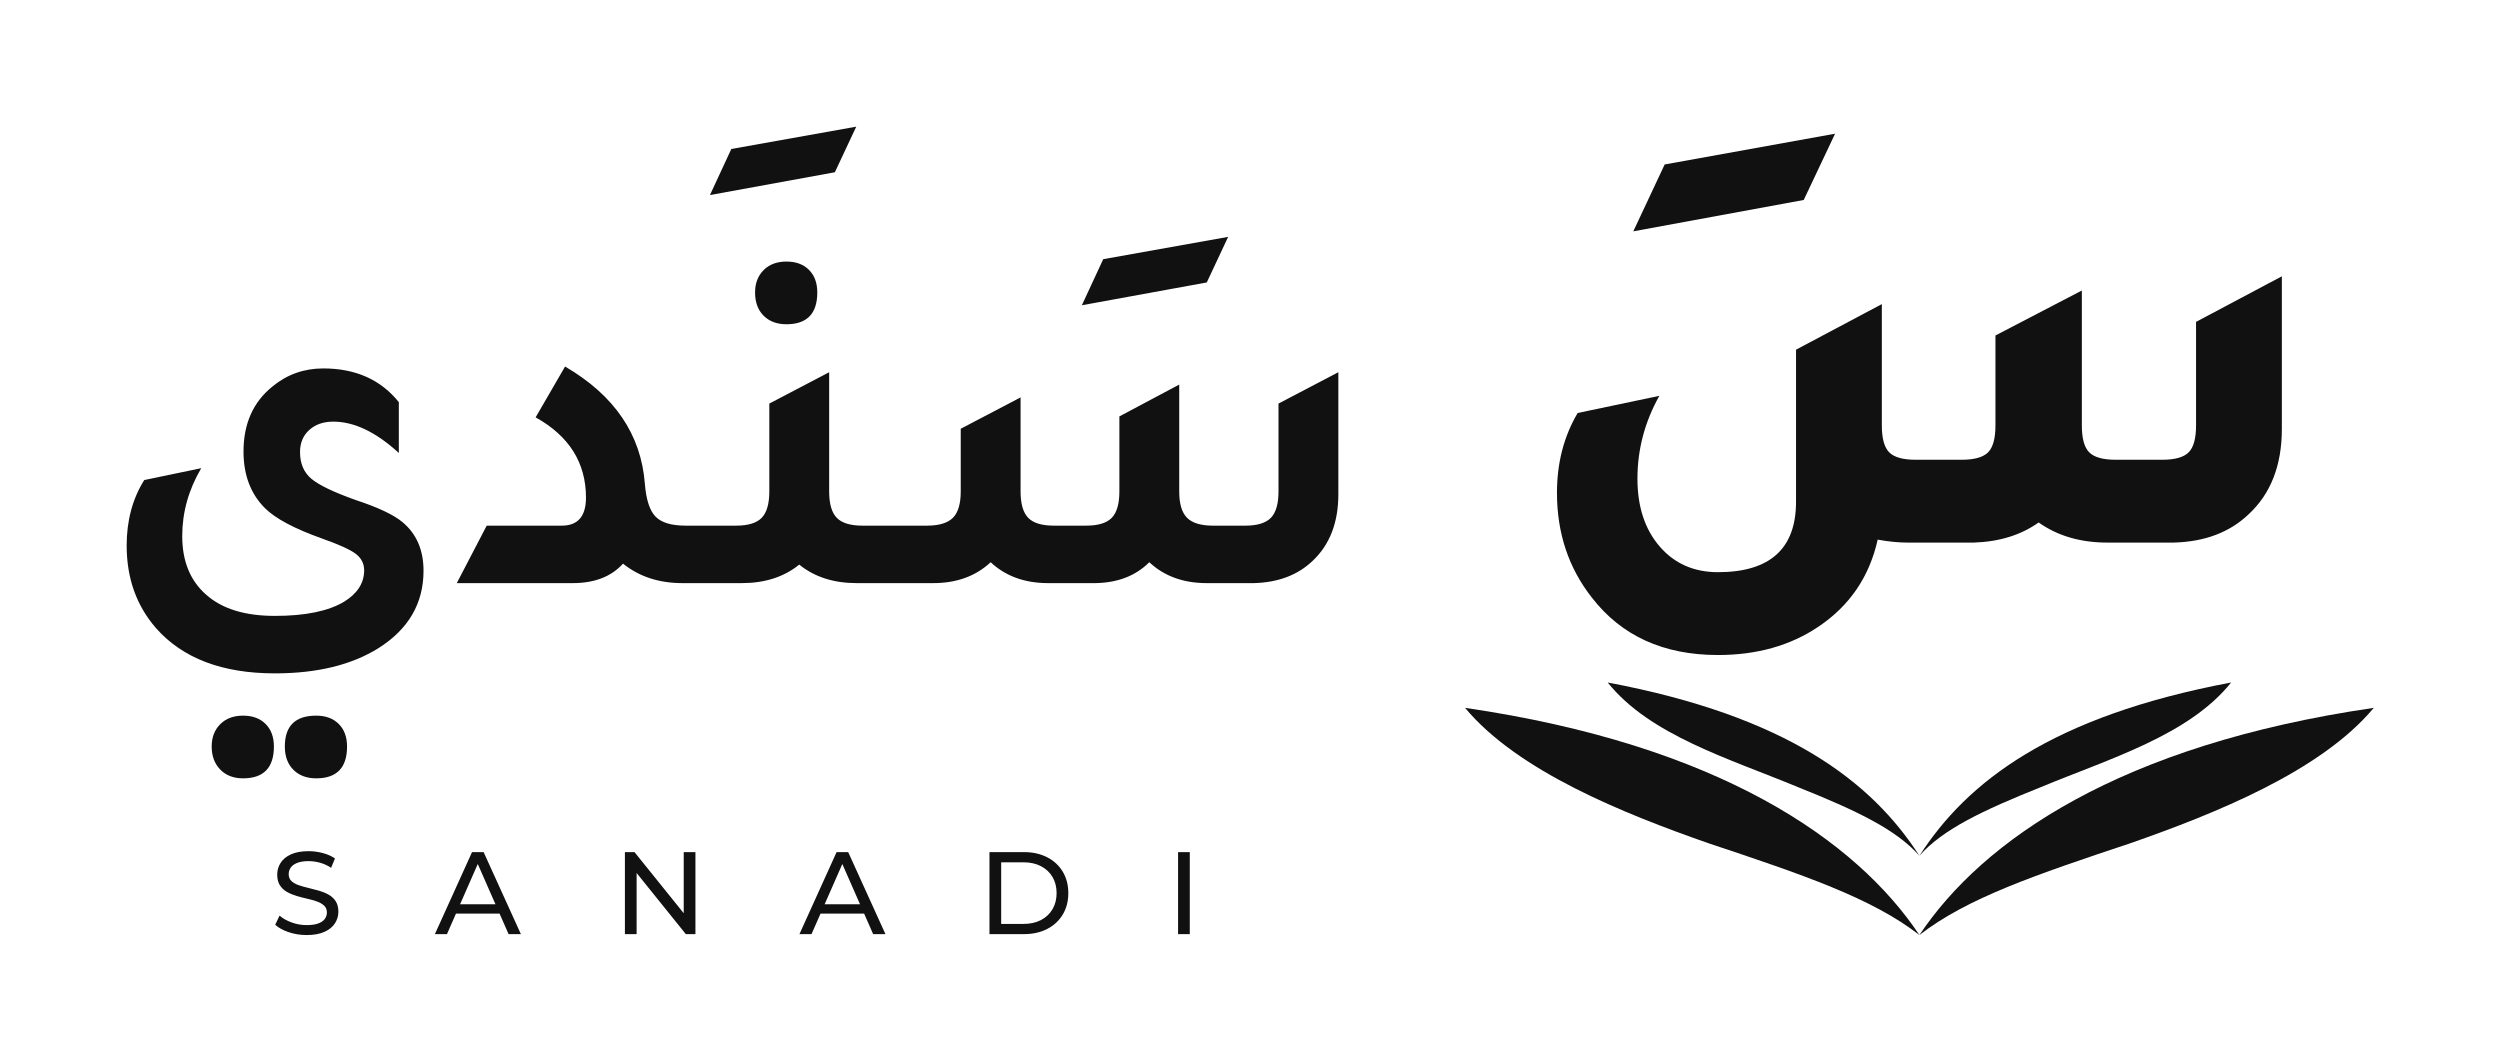
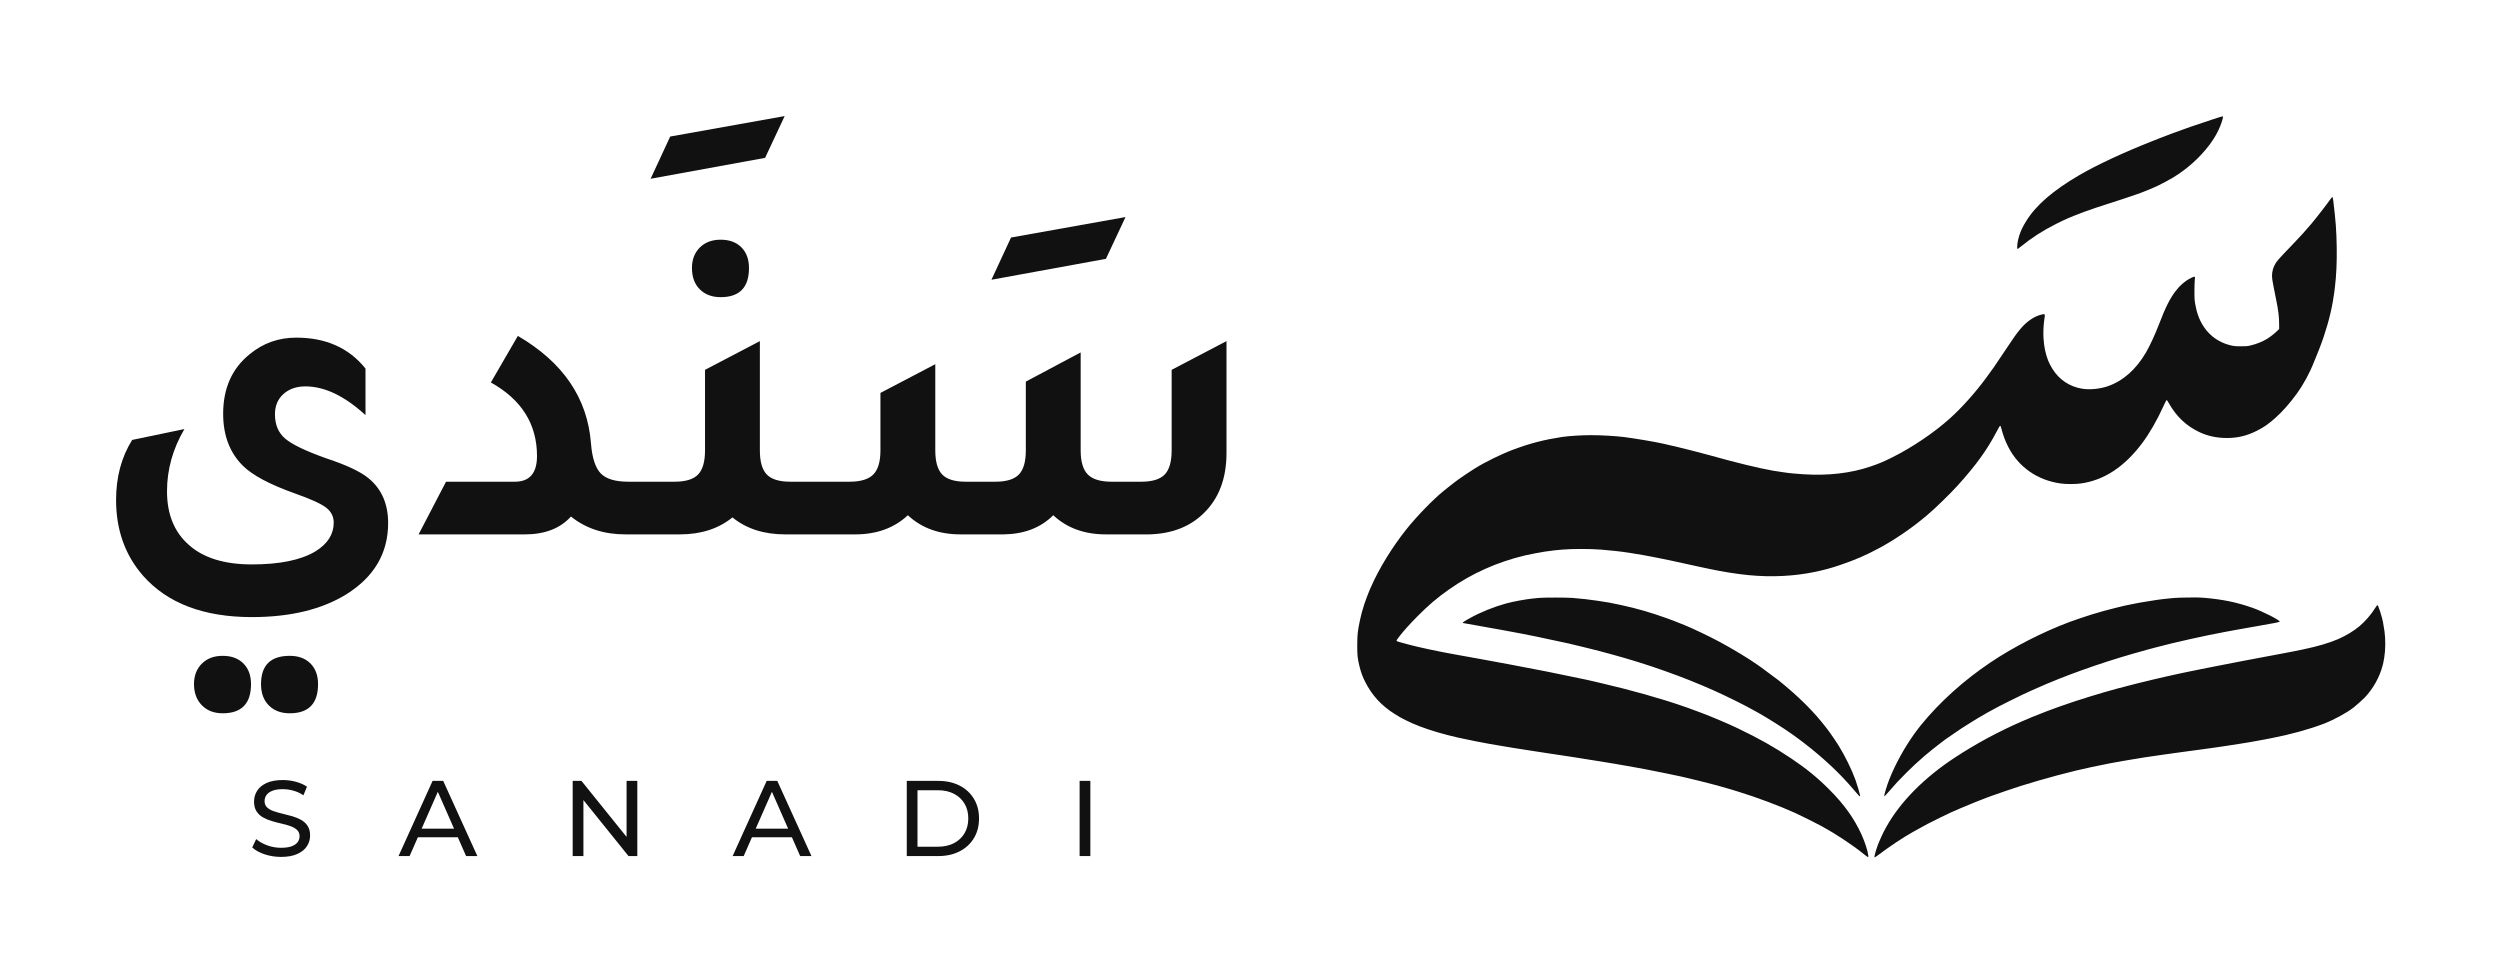
- <svg xmlns="http://www.w3.org/2000/svg" viewBox="0 0 1579 671">
+ <svg xmlns="http://www.w3.org/2000/svg" viewBox="0 0 1723 671">
  <g fill="#111111">
    <path d="M251.9 286.1Q230.3 266.3 210.5 266.3Q201.2 266.3 195.35 271.55Q189.5 276.8 189.5 285.5Q189.5 296.3 196.55 302.3Q203.6 308.3 224.6 315.8Q245.6 322.7 254.0 329.6Q267.5 340.7 267.5 360.5Q267.5 391.4 239.0 409.4Q213.5 425.3 173.6 425.3Q123.8 425.3 98.6 396.8Q80.0 375.5 80.0 344.6Q80.0 320.9 91.1 303.2L127.1 295.7Q115.1 316.1 115.1 338.6Q115.1 362.3 130.1 375.5Q145.1 389 173.6 389Q202.4 389 217.4 380Q230.0 372.2 230.0 360.2Q230.0 353.9 224.75 349.85Q219.5 345.8 203.3 340.1Q177.2 330.8 167.3 320.9Q153.8 307.4 153.8 285.2Q153.8 258.8 172.1 244.1Q185.9 232.7 204.2 232.7Q234.8 232.7 251.9 254ZM153.5 491.6Q144.5 491.6 139.1 486.05Q133.7 480.5 133.7 471.5Q133.7 462.8 139.1 457.4Q144.5 452 153.5 452Q162.5 452 167.75 457.25Q173.0 462.5 173.0 471.5Q173.0 491.6 153.5 491.6ZM199.7 491.6Q190.7 491.6 185.3 486.2Q179.9 480.8 179.9 471.5Q179.9 452 199.7 452Q208.7 452 213.95 457.25Q219.2 462.5 219.2 471.5Q219.2 491.6 199.7 491.6ZM288.5 368.3 307.4 332H354.8Q370.1 332 370.1 314.3Q370.1 281.3 338.3 263.6L356.9 231.5Q403.7 258.8 407.3 305.6Q408.5 320.6 414.05 326.3Q419.6 332 433.1 332H455.9V368.3H431.0Q408.8 368.3 393.5 356Q382.4 368.3 361.7 368.3ZM448.4 123.2 461.9 94.1 540.8 80 527.3 108.8ZM496.7 204.8Q487.7 204.8 482.3 199.4Q476.9 194 476.9 184.7Q476.9 176 482.3 170.6Q487.7 165.2 496.7 165.2Q505.7 165.2 510.95 170.45Q516.2 175.7 516.2 184.7Q516.2 204.8 496.7 204.8ZM544.7 332H571.7V368.3H541.1Q519.2 368.3 504.8 356.6Q490.4 368.3 468.5 368.3H437.9V332H464.9Q476.3 332 481.1 327.05Q485.9 322.1 485.9 310.4V254.9L523.7 235.1V310.4Q523.7 322.1 528.5 327.05Q533.3 332 544.7 332ZM683.3 192.8 696.8 163.7 775.7 149.6 762.2 178.4ZM553.7 368.3V332H585.5Q596.9 332 601.85 327.05Q606.8 322.1 606.8 310.4V270.8L644.6 251V310.4Q644.6 322.1 649.4 327.05Q654.2 332 665.6 332H686.0Q697.4 332 702.2 327.05Q707.0 322.1 707.0 310.4V263L744.8 242.9V310.4Q744.8 322.1 749.75 327.05Q754.7 332 766.1 332H786.5Q797.9 332 802.7 327.05Q807.5 322.1 807.5 310.4V254.9L845.3 235.1V312.2Q845.3 338.9 829.1 354.2Q815.0 367.7 791.9 368.3H762.2Q740.0 368.3 725.9 355.1Q713.0 368 691.7 368.3H662.0Q639.8 368.3 625.7 355.1Q611.6 368.3 589.4 368.3Z" />
    <path d="M193.663 590.584Q187.743 590.584 182.341 588.771Q176.939 586.958 173.831 584.072L176.569 578.3Q179.529 580.89 184.117 582.592Q188.705 584.294 193.663 584.294Q198.177 584.294 200.989 583.258Q203.801 582.222 205.133 580.409Q206.465 578.596 206.465 576.302Q206.465 573.638 204.726 572.01Q202.987 570.382 200.212 569.383Q197.437 568.384 194.107 567.644Q190.777 566.904 187.41 565.905Q184.043 564.906 181.268 563.352Q178.493 561.798 176.791 559.171Q175.089 556.544 175.089 552.4Q175.089 548.404 177.198 545.037Q179.307 541.67 183.71 539.635Q188.113 537.6 194.921 537.6Q199.435 537.6 203.875 538.784Q208.315 539.968 211.571 542.188L209.129 548.108Q205.799 545.888 202.099 544.889Q198.399 543.89 194.921 543.89Q190.555 543.89 187.743 545.0Q184.931 546.11 183.636 547.96Q182.341 549.81 182.341 552.104Q182.341 554.842 184.08 556.47Q185.819 558.098 188.594 559.06Q191.369 560.022 194.699 560.799Q198.029 561.576 201.396 562.538Q204.763 563.5 207.538 565.054Q210.313 566.608 212.015 569.198Q213.717 571.788 213.717 575.858Q213.717 579.78 211.571 583.147Q209.425 586.514 204.948 588.549Q200.471 590.584 193.663 590.584ZM274.677 589.992 298.135 538.192H305.461L328.993 589.992H321.223L300.281 542.336H303.241L282.299 589.992ZM284.667 577.042 286.665 571.122H315.821L317.967 577.042ZM394.689 589.992V538.192H400.757L435.019 580.742H431.837V538.192H439.237V589.992H433.169L398.907 547.442H402.089V589.992ZM504.933 589.992 528.391 538.192H535.717L559.249 589.992H551.479L530.537 542.336H533.497L512.555 589.992ZM514.923 577.042 516.921 571.122H546.077L548.223 577.042ZM624.945 589.992V538.192H646.775Q655.063 538.192 661.39 541.448Q667.717 544.704 671.232 550.55Q674.747 556.396 674.747 564.092Q674.747 571.788 671.232 577.634Q667.717 583.48 661.39 586.736Q655.063 589.992 646.775 589.992ZM632.345 583.554H646.331Q652.769 583.554 657.468 581.112Q662.167 578.67 664.757 574.267Q667.347 569.864 667.347 564.092Q667.347 558.246 664.757 553.88Q662.167 549.514 657.468 547.072Q652.769 544.63 646.331 544.63H632.345ZM744.069 589.992V538.192H751.469V589.992Z" />
-     <g transform="translate(878.6,-20.1) scale(0.6674)">
-       <path d="M229.24 249.04 258.92 185.76 420.2 156.64 390.52 219.36ZM761.8 334.72 843.0 291.6V436.08Q843.0 487.6 811.64 516.72Q784.76 542.48 740.52 543.6H677.8Q639.72 543.6 612.84 524.56Q587.64 542.48 551.24 543.6H489.08Q475.64 543.6 460.52 540.8Q448.76 593.44 404.52 623.12Q364.76 650.0 309.32 650.0Q232.04 650.0 190.04 595.68Q157.0 553.68 157.0 496.56Q157.0 454.0 176.6 420.96L253.88 404.72Q233.16 441.68 233.16 483.12Q233.16 522.88 254.16 547.24Q275.16 571.6 309.32 571.6Q383.24 571.6 383.24 504.96V361.04L464.44 317.92V432.72Q464.44 451.2 471.44 458.2Q478.44 465.2 496.36 465.2H540.04Q557.96 465.2 564.96 458.2Q571.96 451.2 571.96 432.72V347.6L653.72 305.04V432.72Q653.72 451.2 660.72 458.2Q667.72 465.2 685.64 465.2H729.88Q747.8 465.2 754.8 458.2Q761.8 451.2 761.8 432.72Z" />
-       <path d="M500,915 C560,825 690,735 930,700 C880,760 780,800 700,828 C610,858 545,880 500,915 Z" />
-       <path d="M500,840 C545,770 625,708 795,676 C755,726 680,748 615,775 C560,797 522,815 500,840 Z" />
-       <path d="M500,915 C440,825 310,735 70,700 C120,760 220,800 300,828 C390,858 455,880 500,915 Z" />
-       <path d="M500,840 C455,770 375,708 205,676 C245,726 320,748 385,775 C440,797 478,815 500,840 Z" />
+     <g transform="translate(935.3,80.0) scale(0.37849) translate(-64.0,-35.0)">
+       <path fill-rule="evenodd" d="M1011.20,1381.88C1034.39,1364.43 1057.38,1349.11 1076.50,1338.37C1098.88,1325.79 1107.26,1321.37 1126.25,1312.14C1145.52,1302.77 1145.18,1302.93 1164.00,1294.89C1177.57,1289.09 1201.09,1279.58 1209.25,1276.59C1212.28,1275.48 1217.00,1273.74 1219.75,1272.73C1229.93,1268.96 1260.50,1258.57 1272.50,1254.80C1315.43,1241.30 1366.03,1227.79 1401.00,1220.49C1431.06,1214.21 1444.34,1211.64 1459.00,1209.24C1461.61,1208.82 1470.39,1207.34 1478.50,1205.96C1494.30,1203.28 1503.59,1201.84 1520.25,1199.50C1526.03,1198.69 1532.28,1197.79 1534.16,1197.50C1536.03,1197.21 1544.02,1196.10 1551.91,1195.02C1559.79,1193.93 1570.41,1192.47 1575.50,1191.76C1580.59,1191.05 1589.92,1189.81 1596.25,1189.00C1602.58,1188.19 1613.15,1186.73 1619.75,1185.75C1626.35,1184.77 1633.55,1183.74 1635.75,1183.46C1637.95,1183.18 1643.12,1182.40 1647.25,1181.73C1658.85,1179.84 1663.52,1179.12 1673.25,1177.72C1678.20,1177.00 1686.53,1175.63 1691.75,1174.68C1696.97,1173.72 1702.38,1172.74 1703.75,1172.50C1709.54,1171.50 1714.99,1170.50 1718.50,1169.78C1720.56,1169.36 1725.85,1168.33 1730.25,1167.48C1763.21,1161.15 1798.24,1151.48 1824.08,1141.58C1842.66,1134.46 1866.13,1121.69 1878.59,1111.92C1883.88,1107.77 1895.26,1097.62 1898.76,1093.93C1914.04,1077.82 1925.62,1057.21 1931.31,1036.00C1932.64,1031.05 1932.74,1030.54 1934.42,1020.75C1936.63,1007.82 1936.86,988.08 1934.95,974.00C1934.11,967.84 1932.48,957.87 1932.00,956.00C1931.75,955.04 1930.95,951.66 1930.21,948.50C1928.95,943.07 1925.51,932.44 1923.46,927.67C1922.95,926.48 1922.22,925.50 1921.82,925.50C1921.43,925.50 1919.60,927.94 1917.76,930.91C1910.27,942.99 1899.93,954.93 1889.00,964.12C1879.00,972.53 1864.48,981.29 1850.50,987.36C1833.93,994.55 1812.39,1000.85 1785.00,1006.52C1778.26,1007.91 1771.74,1009.23 1770.50,1009.46C1769.26,1009.69 1765.89,1010.34 1763.00,1010.91C1760.11,1011.49 1754.04,1012.65 1749.50,1013.50C1744.96,1014.36 1739.56,1015.38 1737.50,1015.77C1735.44,1016.17 1730.71,1017.05 1727.00,1017.74C1723.29,1018.42 1714.85,1020.00 1708.25,1021.26C1696.02,1023.59 1689.76,1024.77 1681.75,1026.25C1670.63,1028.31 1651.04,1032.11 1645.50,1033.27C1643.71,1033.65 1637.97,1034.77 1632.75,1035.77C1627.53,1036.76 1618.75,1038.48 1613.25,1039.59C1607.75,1040.69 1601.11,1042.02 1598.50,1042.53C1595.89,1043.04 1589.92,1044.26 1585.25,1045.24C1580.58,1046.21 1573.38,1047.69 1569.25,1048.53C1565.12,1049.36 1560.96,1050.25 1560.00,1050.51C1558.37,1050.94 1552.41,1052.25 1541.75,1054.54C1539.28,1055.07 1535.90,1055.82 1534.25,1056.21C1532.60,1056.61 1528.78,1057.50 1525.75,1058.20C1522.72,1058.90 1517.66,1060.07 1514.50,1060.81C1497.17,1064.82 1468.15,1072.12 1448.00,1077.54C1418.43,1085.49 1374.52,1099.05 1350.25,1107.74C1346.67,1109.02 1341.28,1110.93 1338.25,1111.98C1331.66,1114.27 1326.00,1116.37 1319.25,1119.01C1293.67,1129.00 1289.98,1130.50 1274.25,1137.37C1231.14,1156.17 1190.35,1178.22 1152.00,1203.44C1096.46,1239.97 1053.18,1283.77 1027.90,1329.01C1023.55,1336.80 1021.14,1341.52 1019.35,1345.75C1018.65,1347.40 1017.07,1350.91 1015.83,1353.55C1010.65,1364.62 1004.57,1385.00 1006.45,1385.00C1006.78,1385.00 1008.92,1383.59 1011.20,1381.88Z M994.85,1381.38C994.12,1373.69 988.70,1356.84 982.75,1343.75C969.16,1313.85 951.18,1288.69 923.76,1261.21C902.07,1239.46 881.38,1222.61 853.75,1204.18C822.36,1183.24 795.85,1168.34 756.25,1149.37C739.14,1141.17 709.61,1128.68 689.50,1121.14C677.20,1116.52 668.96,1113.47 667.50,1113.00C666.81,1112.77 661.64,1110.98 656.00,1109.01C618.45,1095.90 560.93,1079.70 511.25,1068.23C506.85,1067.21 499.60,1065.51 495.14,1064.44C490.68,1063.38 484.38,1061.94 481.14,1061.24C439.32,1052.27 381.75,1040.79 343.25,1033.74C333.35,1031.93 321.20,1029.68 316.25,1028.74C305.84,1026.76 292.02,1024.22 286.25,1023.23C284.05,1022.85 280.45,1022.21 278.25,1021.80C276.05,1021.39 271.66,1020.59 268.50,1020.03C265.34,1019.46 259.49,1018.42 255.50,1017.70C251.51,1016.99 242.40,1015.32 235.25,1013.99C228.10,1012.66 221.01,1011.34 219.50,1011.06C216.20,1010.44 205.72,1008.28 192.75,1005.53C180.36,1002.91 163.36,998.90 158.00,997.32C155.66,996.64 151.39,995.48 148.50,994.76C139.67,992.53 136.51,991.45 135.99,990.48C135.58,989.72 136.45,988.34 140.95,982.56C149.44,971.67 159.10,960.90 173.25,946.57C193.76,925.77 209.84,912.09 232.07,896.50C273.23,867.64 319.24,847.08 369.50,835.08C377.16,833.25 399.18,829.03 406.29,828.03C421.69,825.87 425.27,825.45 438.00,824.39C456.22,822.87 488.13,822.88 508.25,824.43C525.48,825.75 546.90,828.17 559.67,830.23C580.63,833.60 590.34,835.29 599.09,837.05C604.68,838.18 611.05,839.43 613.25,839.83C620.65,841.16 645.22,846.39 663.50,850.52C669.41,851.86 680.21,854.21 687.50,855.75C694.79,857.28 703.79,859.19 707.50,859.99C729.45,864.71 756.61,868.97 777.51,870.97C818.45,874.89 859.09,872.94 896.50,865.24C914.10,861.62 925.82,858.46 942.75,852.77C970.16,843.57 990.74,834.65 1015.75,821.14C1041.81,807.06 1071.67,786.86 1094.67,767.75C1097.98,765.00 1101.49,762.08 1102.47,761.27C1116.10,749.94 1144.20,722.62 1158.04,707.25C1191.64,669.93 1210.99,643.12 1228.69,609.37C1232.52,602.06 1234.38,599.00 1234.98,599.00C1235.63,599.00 1236.15,600.17 1237.21,604.12C1240.95,617.96 1244.14,626.41 1249.85,637.63C1268.46,674.17 1303.17,698.30 1345.34,704.01C1355.43,705.38 1371.55,705.38 1381.60,704.02C1423.86,698.30 1461.20,673.83 1493.55,630.65C1507.07,612.61 1520.98,588.36 1532.79,562.27C1535.56,556.15 1537.63,552.19 1538.10,552.10C1538.64,552.00 1539.82,553.63 1541.90,557.35C1555.53,581.81 1573.76,599.15 1597.69,610.43C1613.06,617.68 1629.32,621.17 1647.75,621.20C1667.51,621.23 1684.09,617.23 1702.54,607.98C1715.18,601.64 1723.33,595.97 1736.00,584.70C1748.96,573.17 1762.35,558.08 1774.56,541.25C1787.53,523.36 1798.65,502.89 1806.86,481.76C1807.82,479.29 1809.02,476.36 1809.52,475.26C1810.42,473.27 1812.74,467.51 1816.17,458.75C1827.35,430.19 1836.19,399.34 1840.74,373.00C1842.66,361.84 1842.95,360.03 1843.45,355.75C1843.74,353.27 1844.32,348.44 1844.73,345.00C1847.16,324.85 1848.26,300.12 1847.85,274.75C1847.32,242.76 1846.25,228.10 1841.48,188.14C1841.06,184.59 1840.35,182.50 1839.57,182.50C1839.35,182.50 1838.41,183.57 1837.48,184.88C1828.90,196.94 1811.26,219.72 1801.57,231.25C1791.18,243.62 1780.18,255.73 1766.25,270.15C1740.67,296.63 1737.82,299.93 1734.27,307.25C1730.45,315.11 1729.12,324.31 1730.55,332.94C1731.66,339.67 1734.54,354.62 1737.22,367.62C1741.57,388.73 1743.00,400.23 1743.00,414.20L1743.00,422.72L1738.88,426.76C1734.53,431.02 1727.00,436.92 1721.44,440.42C1713.29,445.56 1700.98,450.47 1690.39,452.82C1684.79,454.06 1683.30,454.18 1673.50,454.20C1664.26,454.23 1662.01,454.07 1657.47,453.12C1622.90,445.88 1598.80,420.29 1591.30,382.85C1588.85,370.64 1588.75,369.43 1588.79,353.00C1588.82,344.30 1589.09,335.40 1589.40,333.13C1589.72,330.86 1589.84,328.67 1589.68,328.25C1589.21,327.01 1587.42,327.38 1582.71,329.70C1571.42,335.27 1561.64,343.85 1552.50,356.23C1547.10,363.55 1541.11,374.19 1536.03,385.50C1534.86,388.11 1533.45,391.23 1532.91,392.43C1531.50,395.55 1527.89,404.57 1524.69,413.00C1517.59,431.66 1507.75,453.02 1500.52,465.43C1482.51,496.37 1458.78,517.34 1430.91,526.93C1416.48,531.89 1398.36,533.66 1384.46,531.46C1361.54,527.84 1342.42,515.07 1330.04,495.12C1327.29,490.67 1323.40,483.11 1322.22,479.89C1317.19,466.16 1315.06,455.82 1313.95,439.82C1313.28,430.18 1313.84,415.90 1315.23,406.75C1317.11,394.46 1317.24,394.69 1309.32,396.71C1296.38,400.00 1283.04,409.24 1271.83,422.66C1264.60,431.32 1260.48,437.11 1245.26,460.00C1224.30,491.51 1221.57,495.46 1208.78,512.69C1188.99,539.36 1165.39,565.73 1143.94,585.13C1115.00,611.30 1073.57,639.24 1037.16,657.13C1021.22,664.96 1013.64,668.12 998.37,673.29C962.73,685.36 921.79,690.07 877.16,687.25C865.70,686.52 850.06,685.16 848.50,684.75C848.09,684.64 844.15,684.09 839.75,683.53C816.13,680.52 785.95,673.97 739.75,661.81C727.61,658.61 712.91,654.61 707.50,653.02C705.44,652.41 699.14,650.72 693.50,649.26C687.86,647.80 678.41,645.34 672.50,643.80C659.93,640.51 636.41,634.86 621.00,631.43C606.00,628.08 570.03,622.00 550.50,619.50C535.62,617.59 508.42,616.02 490.25,616.01C473.00,616.00 449.43,617.46 437.50,619.28C404.83,624.26 379.96,630.65 349.84,641.80C327.17,650.19 297.79,664.54 278.22,676.78C268.43,682.91 254.95,691.92 248.75,696.48C247.38,697.50 244.45,699.65 242.25,701.26C240.05,702.87 235.01,706.80 231.06,709.97C227.10,713.15 223.02,716.42 221.99,717.25C203.18,732.34 172.62,763.79 153.72,787.50C128.20,819.52 104.12,858.70 89.64,891.75C88.67,893.95 87.32,896.99 86.64,898.50C84.81,902.54 78.75,918.69 77.04,924.08C73.39,935.60 71.40,942.97 69.34,952.50C65.09,972.18 64.34,979.05 64.29,998.75C64.24,1016.87 64.84,1022.55 68.27,1036.50C71.17,1048.29 73.87,1055.67 78.85,1065.46C91.34,1090.03 108.45,1108.65 132.25,1123.58C141.66,1129.48 143.69,1130.63 152.78,1135.16C169.24,1143.37 186.48,1149.93 210.00,1156.93C220.51,1160.06 237.72,1164.54 245.75,1166.24C247.95,1166.71 253.24,1167.85 257.50,1168.78C271.12,1171.75 292.43,1175.98 303.00,1177.80C308.64,1178.77 314.94,1179.86 317.00,1180.23C335.17,1183.43 358.65,1187.25 380.25,1190.50C387.68,1191.62 397.35,1193.10 401.75,1193.79C406.15,1194.48 411.94,1195.37 414.63,1195.77C417.31,1196.17 421.81,1196.85 424.63,1197.27C427.44,1197.70 431.32,1198.27 433.25,1198.55C435.18,1198.84 438.77,1199.38 441.25,1199.76C443.73,1200.14 448.11,1200.81 451.00,1201.25C457.79,1202.26 461.18,1202.79 467.00,1203.73C469.61,1204.15 477.94,1205.50 485.50,1206.73C493.06,1207.95 501.61,1209.30 504.50,1209.72C507.39,1210.15 513.69,1211.17 518.50,1212.00C523.31,1212.82 530.17,1213.95 533.75,1214.51C537.33,1215.07 540.56,1215.63 540.95,1215.77C541.33,1215.91 543.13,1216.24 544.95,1216.51C546.76,1216.78 550.73,1217.45 553.75,1218.00C556.77,1218.55 563.75,1219.79 569.25,1220.75C583.36,1223.21 592.97,1225.07 625.00,1231.56C636.96,1233.98 649.67,1236.64 653.25,1237.47C656.83,1238.30 662.79,1239.68 666.50,1240.54C678.42,1243.30 700.02,1248.71 719.25,1253.76C725.91,1255.50 736.76,1258.62 745.25,1261.23C749.38,1262.50 755.00,1264.22 757.75,1265.07C792.16,1275.64 832.12,1290.61 862.00,1304.11C870.77,1308.08 902.03,1323.63 909.09,1327.55C925.05,1336.39 937.05,1343.65 949.75,1352.15C967.13,1363.77 973.57,1368.44 987.95,1379.86C991.14,1382.40 994.06,1384.48 994.45,1384.49C995.00,1384.50 995.08,1383.86 994.85,1381.38Z M979.82,1271.56C979.23,1267.93 974.49,1252.04 971.59,1244.00C964.81,1225.19 952.60,1200.28 940.84,1181.25C937.14,1175.27 927.97,1161.73 923.56,1155.75C919.26,1149.91 917.29,1147.39 910.28,1138.75C890.13,1113.95 864.10,1088.74 831.49,1062.45C827.98,1059.62 805.07,1042.58 800.28,1039.25C797.92,1037.60 794.58,1035.25 792.87,1034.02C778.33,1023.63 748.35,1005.46 724.75,992.75C706.00,982.64 674.08,967.38 660.50,962.01C659.26,961.52 655.89,960.17 653.00,959.01C639.76,953.67 637.11,952.66 627.25,949.15C596.84,938.34 574.27,931.82 545.50,925.55C525.61,921.22 521.50,920.46 501.64,917.53C485.63,915.16 474.41,913.90 456.00,912.39C445.51,911.53 403.45,911.53 395.00,912.39C391.56,912.74 386.50,913.25 383.75,913.52C370.38,914.86 347.89,919.06 334.75,922.66C313.47,928.50 288.32,938.66 270.50,948.62C256.42,956.49 254.90,957.62 257.62,958.24C259.14,958.58 267.88,960.13 281.50,962.48C297.17,965.17 323.31,969.86 329.00,970.99C331.61,971.51 338.93,972.87 345.25,974.00C370.24,978.50 410.51,986.78 448.75,995.27C454.87,996.63 467.00,999.55 475.00,1001.58C479.26,1002.66 485.90,1004.30 489.75,1005.23C507.79,1009.55 546.79,1020.29 565.50,1026.08C570.86,1027.74 576.94,1029.61 579.00,1030.25C605.03,1038.25 644.11,1052.14 670.50,1062.75C701.96,1075.41 723.25,1084.91 751.25,1098.78C768.80,1107.48 775.69,1111.10 793.00,1120.72C809.66,1129.98 839.99,1149.05 854.05,1159.11C855.31,1160.01 857.79,1161.75 859.55,1162.96C866.25,1167.60 882.90,1180.30 891.72,1187.51C922.38,1212.56 946.10,1235.47 967.76,1260.98C977.11,1271.98 979.03,1274.04 979.61,1273.68C979.89,1273.51 979.98,1272.56 979.82,1271.56Z M1031.09,1266.41C1045.97,1249.27 1049.79,1245.15 1064.48,1230.49C1075.15,1219.82 1084.25,1211.40 1097.75,1199.68C1103.99,1194.26 1121.58,1180.22 1129.25,1174.53C1132.00,1172.49 1135.38,1169.98 1136.75,1168.96C1140.28,1166.35 1160.35,1152.62 1163.84,1150.43C1165.44,1149.42 1171.15,1145.80 1176.54,1142.37C1200.96,1126.80 1223.15,1114.39 1252.25,1100.02C1273.85,1089.35 1282.10,1085.40 1289.50,1082.17C1292.94,1080.66 1298.45,1078.22 1301.75,1076.74C1350.45,1054.87 1414.45,1031.92 1476.50,1014.07C1494.59,1008.87 1499.90,1007.38 1505.25,1006.01C1508.28,1005.24 1514.46,1003.59 1519.00,1002.36C1550.28,993.88 1609.34,980.69 1646.25,973.96C1652.30,972.86 1660.74,971.30 1665.00,970.49C1676.87,968.26 1690.74,965.79 1707.25,963.00C1732.72,958.68 1744.00,956.40 1744.00,955.57C1744.00,952.65 1712.52,936.68 1694.25,930.33C1665.14,920.21 1640.96,915.21 1606.54,912.19C1599.19,911.55 1593.32,911.44 1577.54,911.65C1566.65,911.79 1555.39,912.15 1552.50,912.44C1549.61,912.73 1544.55,913.21 1541.25,913.50C1528.52,914.64 1512.52,916.95 1489.25,921.01C1487.88,921.25 1483.26,922.15 1479.00,923.01C1474.74,923.88 1469.11,925.01 1466.50,925.52C1463.89,926.04 1460.85,926.69 1459.75,926.97C1458.65,927.24 1451.79,928.93 1444.50,930.72C1428.69,934.61 1420.30,936.93 1401.75,942.53C1393.95,944.88 1369.52,953.14 1361.50,956.14C1312.66,974.40 1259.17,1001.76 1217.34,1029.88C1168.66,1062.60 1124.91,1102.01 1090.94,1143.75C1073.39,1165.31 1055.60,1193.79 1042.61,1221.12C1034.93,1237.29 1030.76,1247.99 1026.22,1263.17C1024.05,1270.44 1023.53,1273.50 1024.47,1273.50C1024.73,1273.50 1027.71,1270.31 1031.09,1266.41Z M1272.26,272.94C1292.45,256.52 1312.29,243.75 1336.97,231.29C1353.99,222.71 1360.61,219.85 1386.81,209.82C1396.21,206.22 1417.87,198.92 1434.25,193.82C1446.46,190.02 1470.05,182.21 1480.50,178.52C1484.49,177.11 1489.10,175.49 1490.75,174.92C1495.34,173.32 1511.20,166.84 1516.25,164.49C1518.72,163.34 1521.99,161.83 1523.50,161.12C1529.06,158.53 1544.19,150.38 1549.89,146.91C1575.68,131.19 1598.68,110.55 1615.93,87.62C1627.55,72.17 1635.37,57.00 1639.80,41.31C1640.49,38.86 1640.93,36.54 1640.78,36.14C1640.48,35.37 1639.09,35.52 1635.25,36.76C1634.15,37.12 1627.17,39.36 1619.75,41.75C1606.12,46.14 1584.52,53.39 1581.75,54.50C1580.92,54.83 1576.54,56.42 1572.00,58.02C1556.13,63.64 1538.22,70.26 1529.00,73.92C1525.56,75.29 1517.58,78.44 1511.25,80.93C1460.08,101.05 1410.95,123.97 1379.00,142.62C1331.71,170.23 1300.85,196.79 1283.03,225.23C1276.54,235.57 1273.16,242.48 1269.93,252.00C1266.44,262.29 1264.70,277.00 1266.97,277.00C1267.14,277.00 1269.52,275.17 1272.26,272.94Z" />
    </g>
  </g>
</svg>
